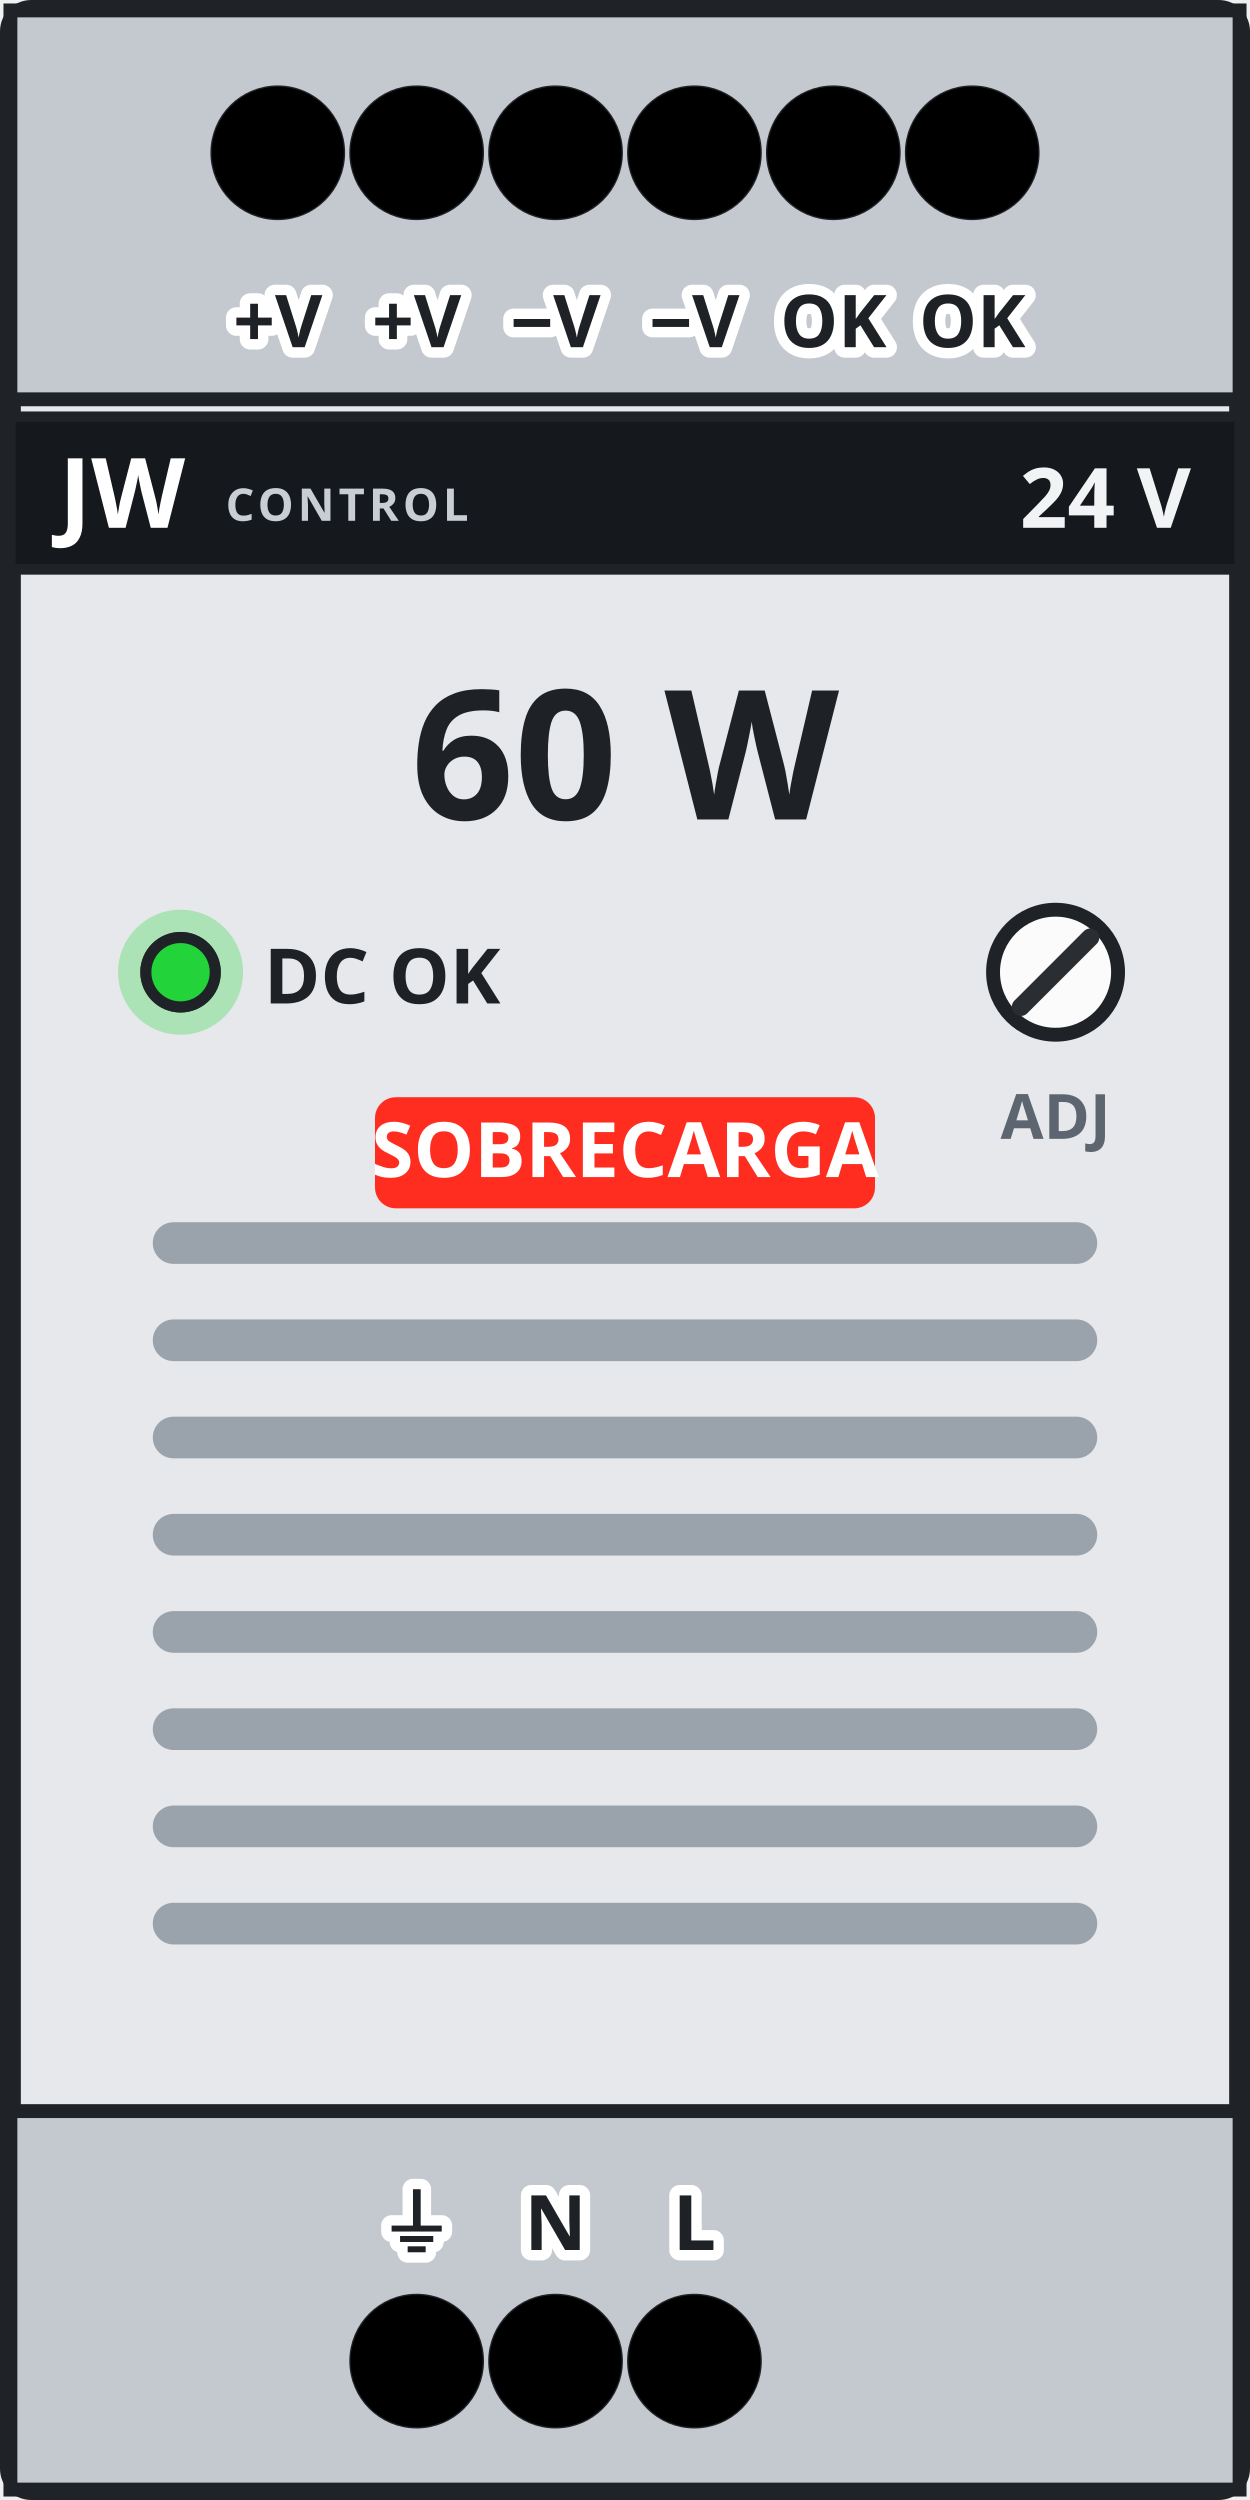
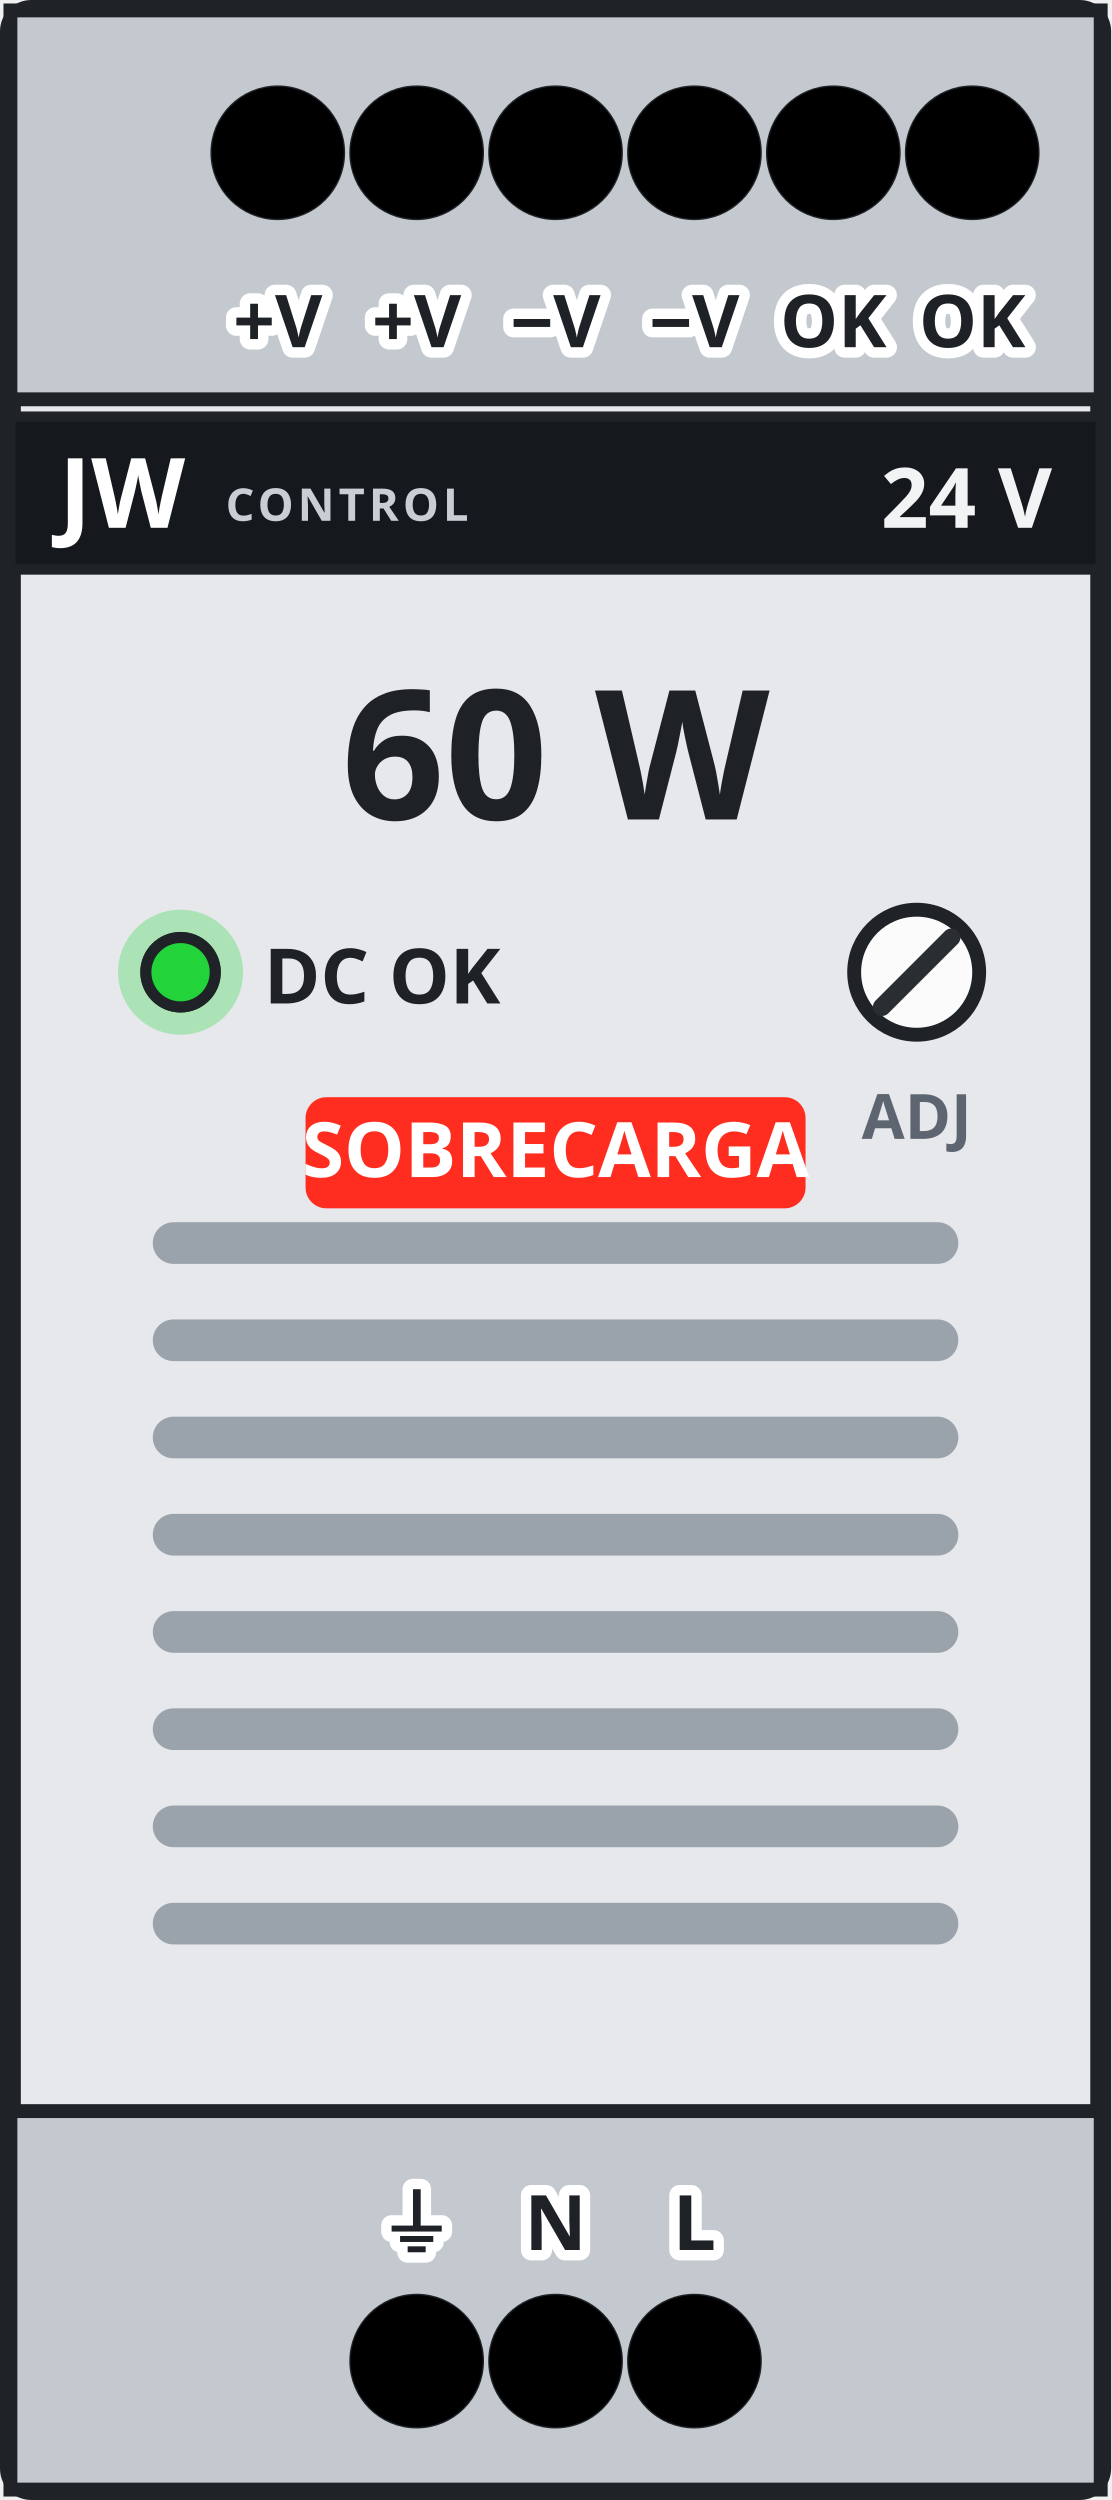
- <svg xmlns="http://www.w3.org/2000/svg" viewBox="0 0 180 360" width="180" height="360" font-family="Segoe UI,Noto Sans,Arial,sans-serif">
-   <rect x="1.5" y="1.5" width="177" height="357" rx="3" fill="#e6e8eb" stroke="#1f2328" stroke-width="3" />
-   <rect x="1.5" y="1.5" width="177" height="56" fill="#c4c9cf" stroke="#1f2328" stroke-width="2" />
-   <rect x="1.5" y="304" width="177" height="54.5" fill="#c4c9cf" stroke="#1f2328" stroke-width="2" />
+ <svg xmlns="http://www.w3.org/2000/svg" viewBox="0 0 160 360" width="160" height="360" font-family="Segoe UI,Noto Sans,Arial,sans-serif">
+   <rect x="1.5" y="1.5" width="157" height="357" rx="3" fill="#e6e8eb" stroke="#1f2328" stroke-width="3" />
+   <rect x="1.5" y="1.5" width="157" height="56" fill="#c4c9cf" stroke="#1f2328" stroke-width="2" />
+   <rect x="1.5" y="304" width="157" height="54.5" fill="#c4c9cf" stroke="#1f2328" stroke-width="2" />
  <circle cx="40" cy="22" r="8.5" fill="#fbfbfc" stroke="#1f2328" stroke-width="2.4" />
  <circle cx="40" cy="22" r="5.3" fill="none" stroke="#a3aab2" stroke-width="1.2" />
  <path d="M35.3 22h9.4 M40 17.3v9.4" fill="none" stroke="#2a2e33" stroke-width="3.4" stroke-linecap="round" />
  <circle class="jw-term" data-term="+V1" cx="40" cy="22" r="9.5" />
  <text x="40" y="50" font-size="10.5" font-weight="800" fill="#1e2226" text-anchor="middle" stroke="#ffffff" stroke-width="3" paint-order="stroke" stroke-linejoin="round">+V</text>
  <circle cx="60" cy="22" r="8.5" fill="#fbfbfc" stroke="#1f2328" stroke-width="2.4" />
  <circle cx="60" cy="22" r="5.3" fill="none" stroke="#a3aab2" stroke-width="1.2" />
  <path d="M55.3 22h9.4 M60 17.3v9.4" fill="none" stroke="#2a2e33" stroke-width="3.4" stroke-linecap="round" />
  <circle class="jw-term" data-term="+V2" cx="60" cy="22" r="9.5" />
  <text x="60" y="50" font-size="10.5" font-weight="800" fill="#1e2226" text-anchor="middle" stroke="#ffffff" stroke-width="3" paint-order="stroke" stroke-linejoin="round">+V</text>
  <circle cx="80" cy="22" r="8.5" fill="#fbfbfc" stroke="#1f2328" stroke-width="2.4" />
  <circle cx="80" cy="22" r="5.3" fill="none" stroke="#a3aab2" stroke-width="1.2" />
  <path d="M75.3 22h9.4 M80 17.3v9.4" fill="none" stroke="#2a2e33" stroke-width="3.4" stroke-linecap="round" />
  <circle class="jw-term" data-term="-V1" cx="80" cy="22" r="9.5" />
  <text x="80" y="50" font-size="10.5" font-weight="800" fill="#1e2226" text-anchor="middle" stroke="#ffffff" stroke-width="3" paint-order="stroke" stroke-linejoin="round">−V</text>
  <circle cx="100" cy="22" r="8.5" fill="#fbfbfc" stroke="#1f2328" stroke-width="2.4" />
  <circle cx="100" cy="22" r="5.3" fill="none" stroke="#a3aab2" stroke-width="1.2" />
  <path d="M95.3 22h9.4 M100 17.3v9.4" fill="none" stroke="#2a2e33" stroke-width="3.4" stroke-linecap="round" />
  <circle class="jw-term" data-term="-V2" cx="100" cy="22" r="9.5" />
  <text x="100" y="50" font-size="10.5" font-weight="800" fill="#1e2226" text-anchor="middle" stroke="#ffffff" stroke-width="3" paint-order="stroke" stroke-linejoin="round">−V</text>
  <circle cx="120" cy="22" r="8.5" fill="#fbfbfc" stroke="#1f2328" stroke-width="2.4" />
  <circle cx="120" cy="22" r="5.3" fill="none" stroke="#a3aab2" stroke-width="1.2" />
  <path d="M115.3 22h9.4 M120 17.3v9.4" fill="none" stroke="#2a2e33" stroke-width="3.4" stroke-linecap="round" />
  <circle class="jw-term" data-term="DCOK1" cx="120" cy="22" r="9.5" />
  <text x="120" y="50" font-size="10.5" font-weight="800" fill="#1e2226" text-anchor="middle" stroke="#ffffff" stroke-width="3" paint-order="stroke" stroke-linejoin="round">OK</text>
  <circle cx="140" cy="22" r="8.5" fill="#fbfbfc" stroke="#1f2328" stroke-width="2.4" />
  <circle cx="140" cy="22" r="5.3" fill="none" stroke="#a3aab2" stroke-width="1.2" />
  <path d="M135.3 22h9.4 M140 17.3v9.4" fill="none" stroke="#2a2e33" stroke-width="3.4" stroke-linecap="round" />
  <circle class="jw-term" data-term="DCOK2" cx="140" cy="22" r="9.5" />
  <text x="140" y="50" font-size="10.5" font-weight="800" fill="#1e2226" text-anchor="middle" stroke="#ffffff" stroke-width="3" paint-order="stroke" stroke-linejoin="round">OK</text>
  <circle cx="60" cy="340" r="8.5" fill="#fbfbfc" stroke="#1f2328" stroke-width="2.4" />
  <circle cx="60" cy="340" r="5.3" fill="none" stroke="#a3aab2" stroke-width="1.2" />
  <path d="M55.3 340h9.4 M60 335.3v9.4" fill="none" stroke="#2a2e33" stroke-width="3.4" stroke-linecap="round" />
  <circle class="jw-term" data-term="PE" cx="60" cy="340" r="9.5" data-side="b" />
  <text x="60" y="324" font-size="11" font-weight="800" fill="#1e2226" text-anchor="middle" stroke="#ffffff" stroke-width="3" paint-order="stroke" stroke-linejoin="round">⏚</text>
  <circle cx="80" cy="340" r="8.5" fill="#fbfbfc" stroke="#1f2328" stroke-width="2.4" />
  <circle cx="80" cy="340" r="5.3" fill="none" stroke="#a3aab2" stroke-width="1.2" />
  <path d="M75.3 340h9.4 M80 335.3v9.4" fill="none" stroke="#2a2e33" stroke-width="3.4" stroke-linecap="round" />
  <circle class="jw-term" data-term="N" cx="80" cy="340" r="9.5" data-side="b" />
  <text x="80" y="324" font-size="11" font-weight="800" fill="#1e2226" text-anchor="middle" stroke="#ffffff" stroke-width="3" paint-order="stroke" stroke-linejoin="round">N</text>
  <circle cx="100" cy="340" r="8.5" fill="#fbfbfc" stroke="#1f2328" stroke-width="2.4" />
  <circle cx="100" cy="340" r="5.3" fill="none" stroke="#a3aab2" stroke-width="1.2" />
  <path d="M95.3 340h9.4 M100 335.3v9.4" fill="none" stroke="#2a2e33" stroke-width="3.4" stroke-linecap="round" />
  <circle class="jw-term" data-term="L" cx="100" cy="340" r="9.5" data-side="b" />
  <text x="100" y="324" font-size="11" font-weight="800" fill="#1e2226" text-anchor="middle" stroke="#ffffff" stroke-width="3" paint-order="stroke" stroke-linejoin="round">L</text>
-   <rect x="1.5" y="60" width="177" height="22" fill="#15181c" stroke="#1f2328" stroke-width="1.5" />
+   <rect x="1.5" y="60" width="157" height="22" fill="#15181c" stroke="#1f2328" stroke-width="1.5" />
  <text x="8.5" y="76" font-size="14" font-weight="900" fill="#fff" text-anchor="start">JW</text>
  <text x="32.5" y="75" font-size="6.5" font-weight="800" fill="#c9ced4" text-anchor="start" letter-spacing=".6">CONTROL</text>
-   <text x="171.5" y="76" font-size="12" font-weight="800" fill="#f1f3f5" text-anchor="end">24 V</text>
-   <text x="90.0" y="118" font-size="26" font-weight="900" fill="#1e2226" text-anchor="middle">60 W</text>
+   <text x="151.5" y="76" font-size="12" font-weight="800" fill="#f1f3f5" text-anchor="end">24 V</text>
+   <text x="80.0" y="118" font-size="26" font-weight="900" fill="#1e2226" text-anchor="middle">60 W</text>
  <circle cx="26" cy="140" r="5" fill="#3d434b" stroke="#1f2328" stroke-width="1.6" />
  <g data-show="out.on">
    <circle cx="26" cy="140" r="9" fill="#22d33a" stroke="none" stroke-width="0" opacity=".3" />
    <circle cx="26" cy="140" r="5" fill="#22d33a" stroke="#1f2328" stroke-width="1.6" />
  </g>
  <text x="38" y="144.5" font-size="11" font-weight="800" fill="#1e2226" text-anchor="start">DC OK</text>
-   <circle cx="152" cy="140" r="9" fill="#fbfbfc" stroke="#1f2328" stroke-width="2" />
-   <path d="M147 145 l10 -10" fill="none" stroke="#2a2e33" stroke-width="2.6" stroke-linecap="round" />
-   <text x="152" y="164" font-size="9" font-weight="800" fill="#5d6670" text-anchor="middle">ADJ</text>
-   <rect x="22" y="176" width="136" height="6" rx="3" fill="#9aa2ab" stroke="none" stroke-width="0" />
-   <rect x="22" y="190" width="136" height="6" rx="3" fill="#9aa2ab" stroke="none" stroke-width="0" />
-   <rect x="22" y="204" width="136" height="6" rx="3" fill="#9aa2ab" stroke="none" stroke-width="0" />
-   <rect x="22" y="218" width="136" height="6" rx="3" fill="#9aa2ab" stroke="none" stroke-width="0" />
-   <rect x="22" y="232" width="136" height="6" rx="3" fill="#9aa2ab" stroke="none" stroke-width="0" />
-   <rect x="22" y="246" width="136" height="6" rx="3" fill="#9aa2ab" stroke="none" stroke-width="0" />
-   <rect x="22" y="260" width="136" height="6" rx="3" fill="#9aa2ab" stroke="none" stroke-width="0" />
-   <rect x="22" y="274" width="136" height="6" rx="3" fill="#9aa2ab" stroke="none" stroke-width="0" />
+   <circle cx="132" cy="140" r="9" fill="#fbfbfc" stroke="#1f2328" stroke-width="2" />
+   <path d="M127 145 l10 -10" fill="none" stroke="#2a2e33" stroke-width="2.6" stroke-linecap="round" />
+   <text x="132" y="164" font-size="9" font-weight="800" fill="#5d6670" text-anchor="middle">ADJ</text>
+   <rect x="22" y="176" width="116" height="6" rx="3" fill="#9aa2ab" stroke="none" stroke-width="0" />
+   <rect x="22" y="190" width="116" height="6" rx="3" fill="#9aa2ab" stroke="none" stroke-width="0" />
+   <rect x="22" y="204" width="116" height="6" rx="3" fill="#9aa2ab" stroke="none" stroke-width="0" />
+   <rect x="22" y="218" width="116" height="6" rx="3" fill="#9aa2ab" stroke="none" stroke-width="0" />
+   <rect x="22" y="232" width="116" height="6" rx="3" fill="#9aa2ab" stroke="none" stroke-width="0" />
+   <rect x="22" y="246" width="116" height="6" rx="3" fill="#9aa2ab" stroke="none" stroke-width="0" />
+   <rect x="22" y="260" width="116" height="6" rx="3" fill="#9aa2ab" stroke="none" stroke-width="0" />
+   <rect x="22" y="274" width="116" height="6" rx="3" fill="#9aa2ab" stroke="none" stroke-width="0" />
  <g data-show="tripped">
-     <rect x="54.0" y="158" width="72.0" height="16" rx="3" fill="#ff2d20" stroke="none" stroke-width="0" />
-     <text x="90.0" y="169.5" font-size="11" font-weight="800" fill="#fff" text-anchor="middle">SOBRECARGA</text>
+     <rect x="44.0" y="158" width="72.0" height="16" rx="3" fill="#ff2d20" stroke="none" stroke-width="0" />
+     <text x="80.0" y="169.5" font-size="11" font-weight="800" fill="#fff" text-anchor="middle">SOBRECARGA</text>
  </g>
</svg>
